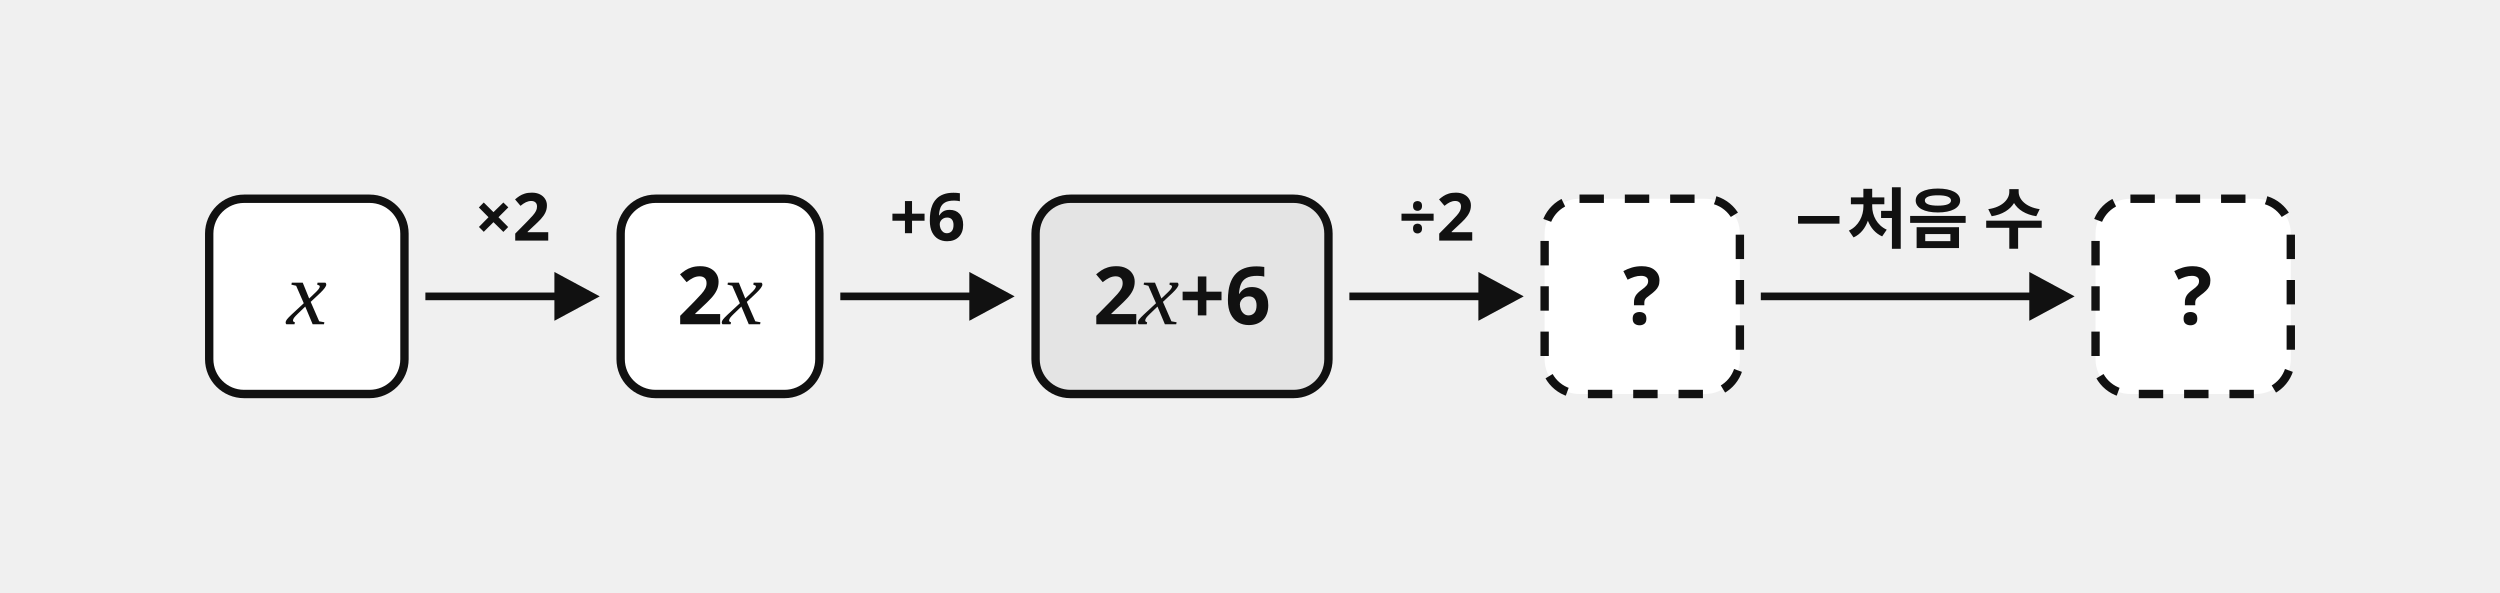
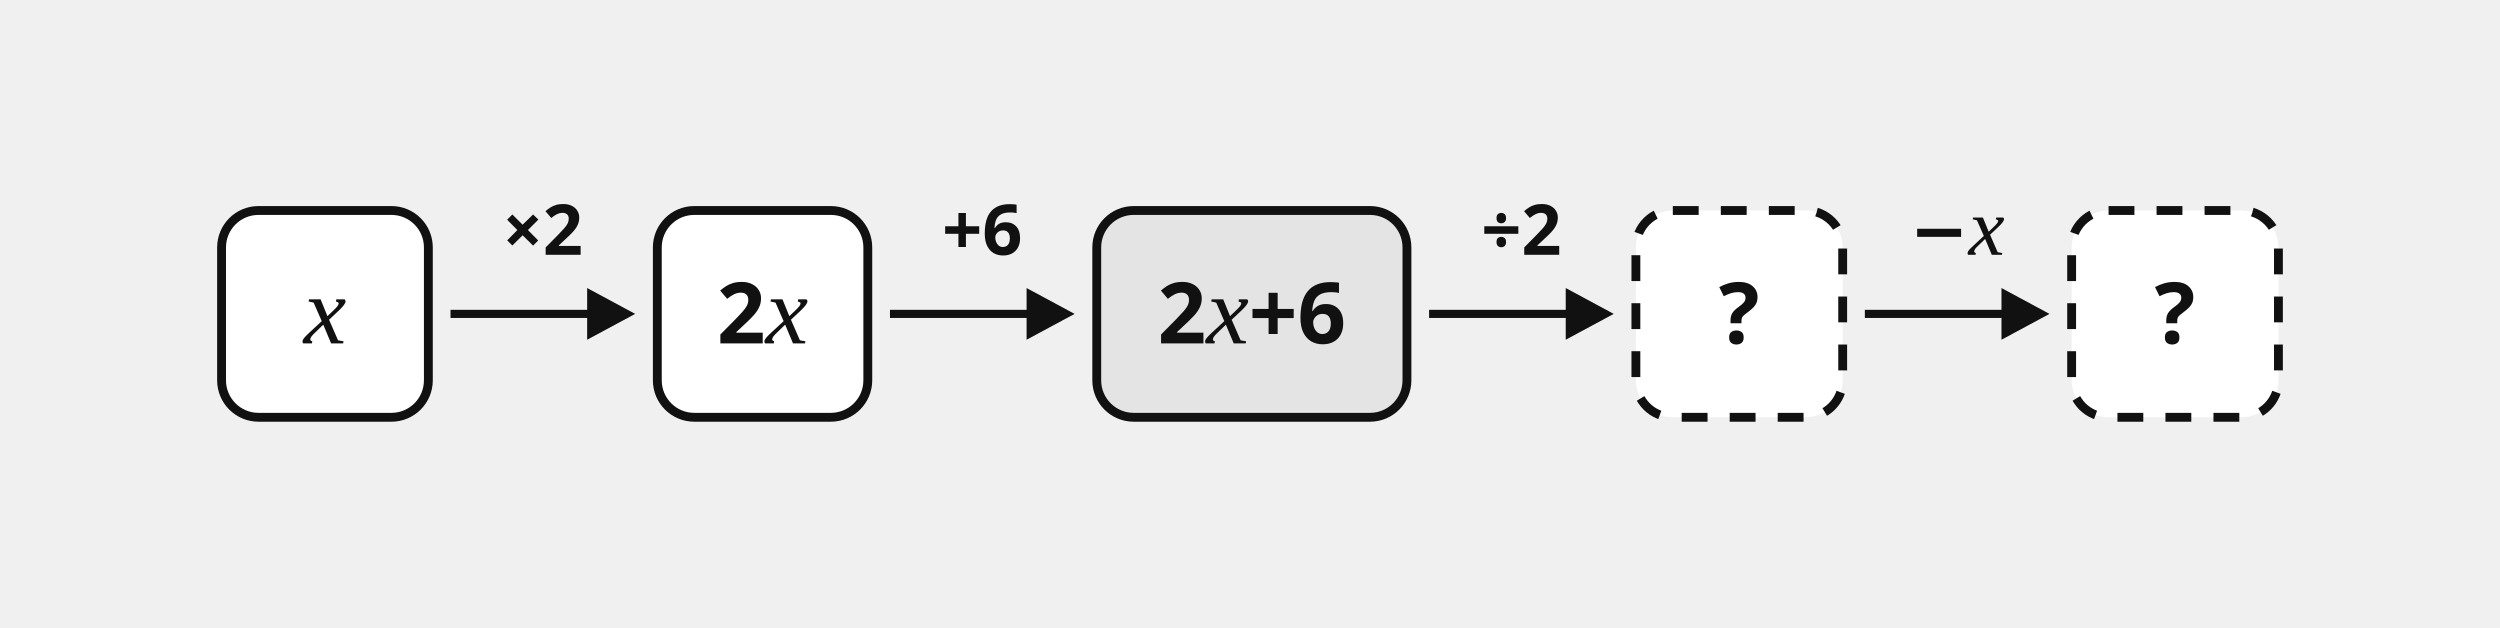
- <svg xmlns="http://www.w3.org/2000/svg" viewBox="0 0 717 170" width="717" height="170">
+ <svg xmlns="http://www.w3.org/2000/svg" viewBox="0 0 677 170" width="677" height="170">
  <rect x="60" y="57.0" width="56" height="56" rx="10" fill="#ffffff" stroke="#111111" stroke-width="2.4" />
  <g transform="translate(88.0,93)">
    <text x="0" y="0" text-anchor="middle" font-family="Pretendard, 'NanumSquareRound', sans-serif" font-size="23" font-weight="700" fill="#111111">
      <tspan font-family="KaTeX_Math, 'Times New Roman', serif" font-style="italic" font-weight="400" font-size="26">x</tspan>
    </text>
  </g>
  <line x1="122" y1="85" x2="163" y2="85" stroke="#111111" stroke-width="2.2" />
  <polygon points="172,85 159,78 159,92" fill="#111111" />
  <g transform="translate(147.0,69)">
    <text x="0" y="0" text-anchor="middle" font-family="Pretendard, 'NanumSquareRound', sans-serif" font-size="19" font-weight="700" fill="#111111">×2</text>
  </g>
  <rect x="178" y="57.0" width="57" height="56" rx="10" fill="#ffffff" stroke="#111111" stroke-width="2.4" />
  <g transform="translate(206.5,93)">
    <text x="0" y="0" text-anchor="middle" font-family="Pretendard, 'NanumSquareRound', sans-serif" font-size="23" font-weight="700" fill="#111111">2<tspan font-family="KaTeX_Math, 'Times New Roman', serif" font-style="italic" font-weight="400" font-size="26">x</tspan>
    </text>
  </g>
  <line x1="241" y1="85" x2="282" y2="85" stroke="#111111" stroke-width="2.2" />
  <polygon points="291,85 278,78 278,92" fill="#111111" />
  <g transform="translate(266.0,69)">
    <text x="0" y="0" text-anchor="middle" font-family="Pretendard, 'NanumSquareRound', sans-serif" font-size="19" font-weight="700" fill="#111111">+6</text>
  </g>
  <rect x="297" y="57.0" width="84" height="56" rx="10" fill="#e4e4e4" stroke="#111111" stroke-width="2.4" />
  <g transform="translate(339.0,93)">
    <text x="0" y="0" text-anchor="middle" font-family="Pretendard, 'NanumSquareRound', sans-serif" font-size="23" font-weight="700" fill="#111111">2<tspan font-family="KaTeX_Math, 'Times New Roman', serif" font-style="italic" font-weight="400" font-size="26">x</tspan>+6</text>
  </g>
  <line x1="387" y1="85" x2="428" y2="85" stroke="#111111" stroke-width="2.2" />
  <polygon points="437,85 424,78 424,92" fill="#111111" />
  <g transform="translate(412.0,69)">
    <text x="0" y="0" text-anchor="middle" font-family="Pretendard, 'NanumSquareRound', sans-serif" font-size="19" font-weight="700" fill="#111111">÷2</text>
  </g>
  <rect x="443" y="57.0" width="56" height="56" rx="10" fill="#ffffff" stroke="#111111" stroke-width="2.4" stroke-dasharray="7 6" />
  <g transform="translate(471.0,93)">
    <text x="0" y="0" text-anchor="middle" font-family="Pretendard, 'NanumSquareRound', sans-serif" font-size="23" font-weight="700" fill="#111111">?</text>
  </g>
-   <line x1="505" y1="85" x2="586" y2="85" stroke="#111111" stroke-width="2.2" />
-   <polygon points="595,85 582,78 582,92" fill="#111111" />
-   <g transform="translate(550.0,69)">
-     <text x="0" y="0" text-anchor="middle" font-family="Pretendard, 'NanumSquareRound', sans-serif" font-size="19" font-weight="700" fill="#111111">−처음 수</text>
+   <line x1="505" y1="85" x2="546" y2="85" stroke="#111111" stroke-width="2.2" />
+   <polygon points="555,85 542,78 542,92" fill="#111111" />
+   <g transform="translate(530.0,69)">
+     <text x="0" y="0" text-anchor="middle" font-family="Pretendard, 'NanumSquareRound', sans-serif" font-size="19" font-weight="700" fill="#111111">−<tspan font-family="KaTeX_Math, 'Times New Roman', serif" font-style="italic" font-weight="400" font-size="22">x</tspan>
+     </text>
  </g>
-   <rect x="601" y="57.0" width="56" height="56" rx="10" fill="#ffffff" stroke="#111111" stroke-width="2.4" stroke-dasharray="7 6" />
-   <g transform="translate(629.0,93)">
+   <rect x="561" y="57.0" width="56" height="56" rx="10" fill="#ffffff" stroke="#111111" stroke-width="2.4" stroke-dasharray="7 6" />
+   <g transform="translate(589.0,93)">
    <text x="0" y="0" text-anchor="middle" font-family="Pretendard, 'NanumSquareRound', sans-serif" font-size="23" font-weight="700" fill="#111111">?</text>
  </g>
</svg>
